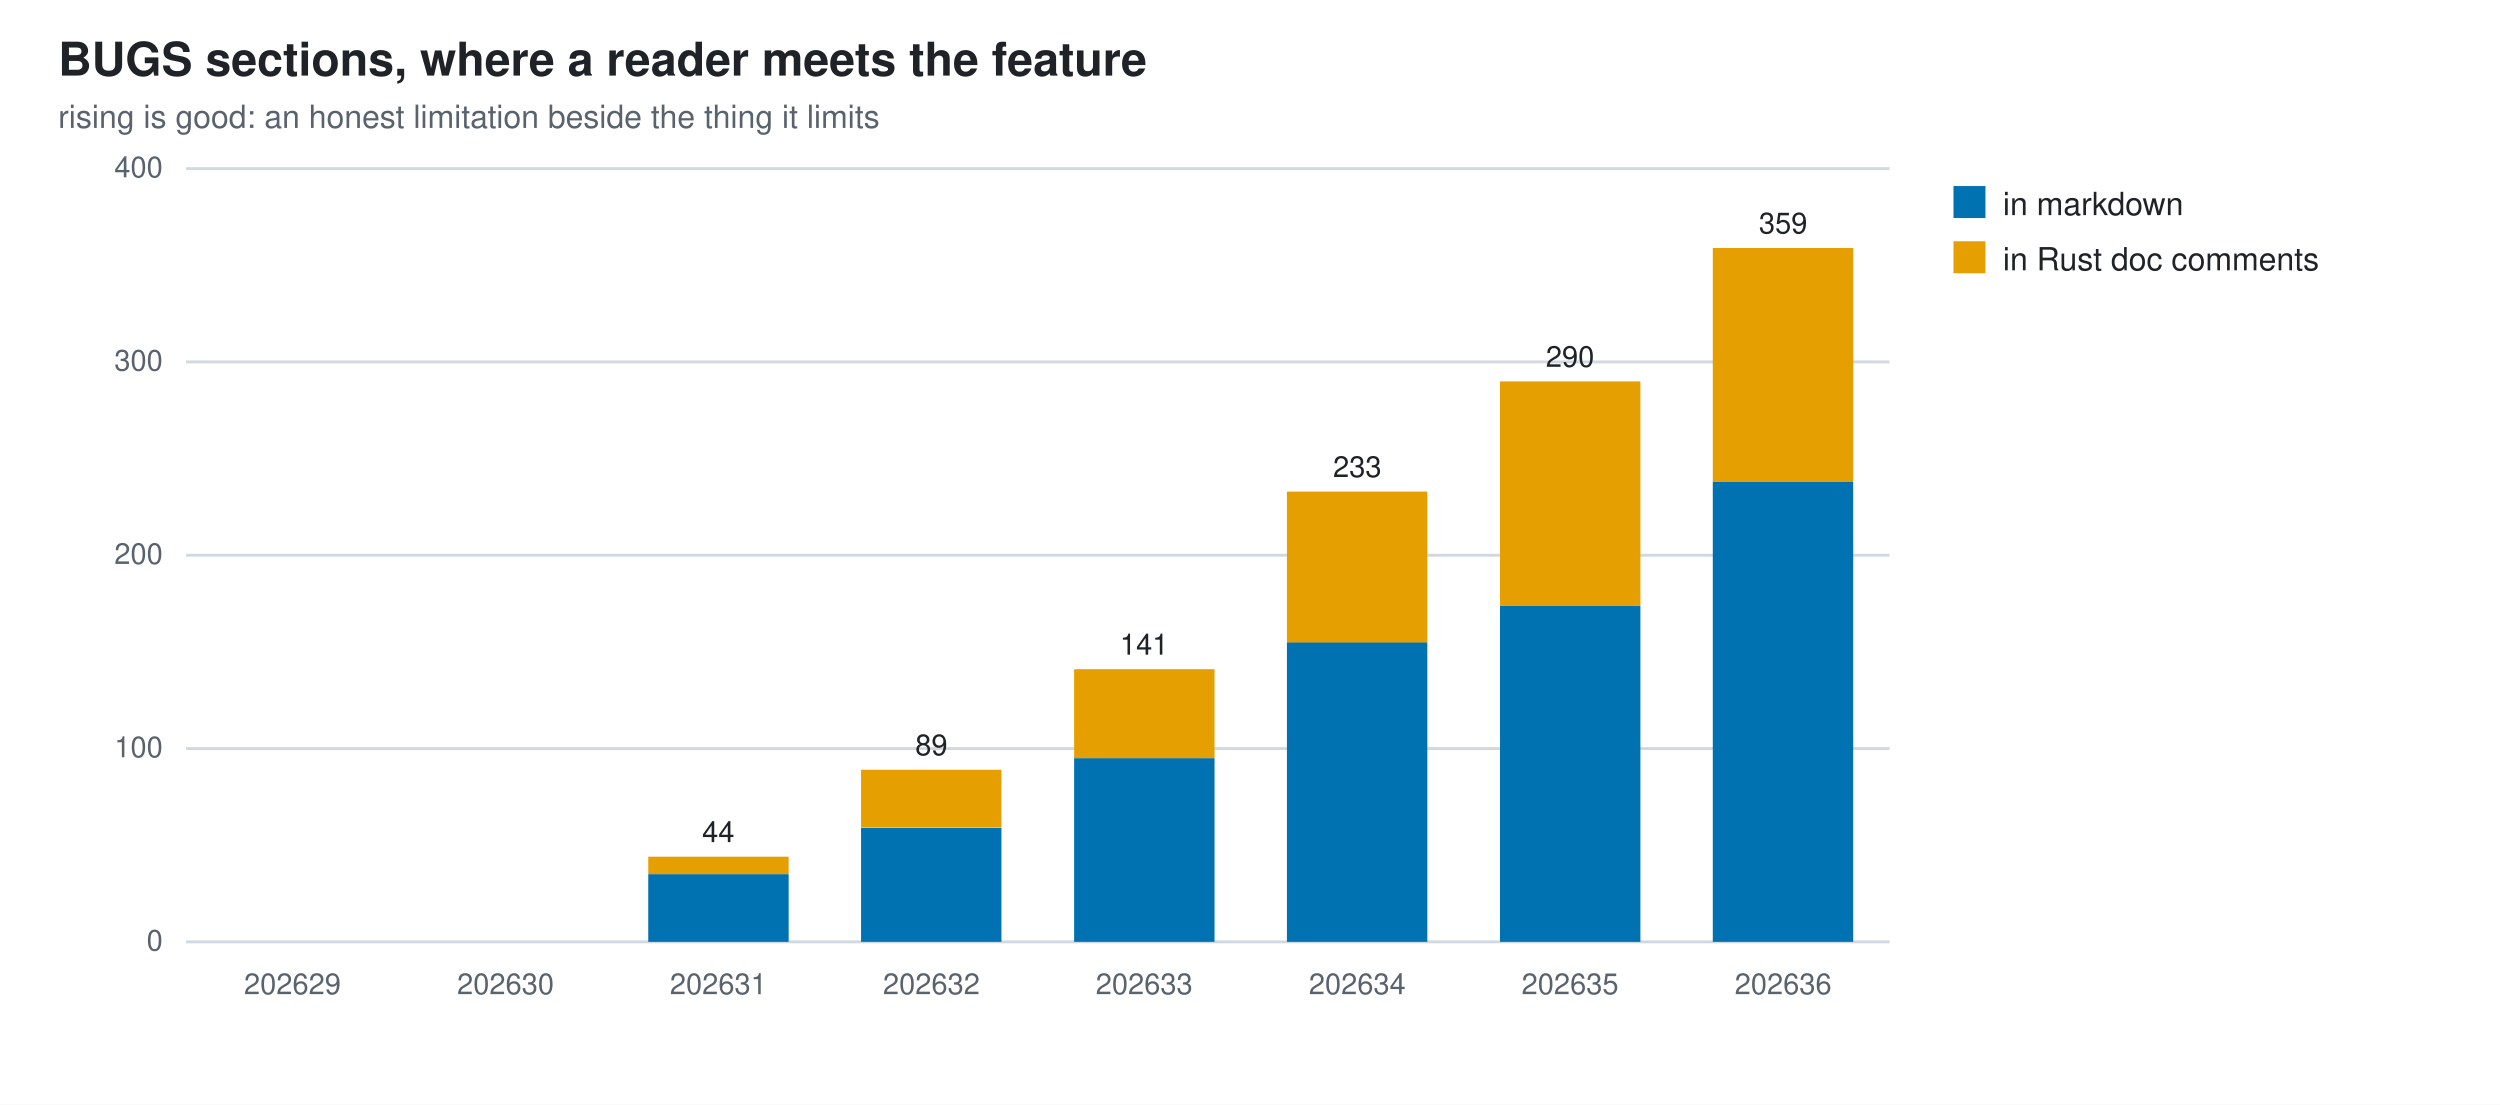
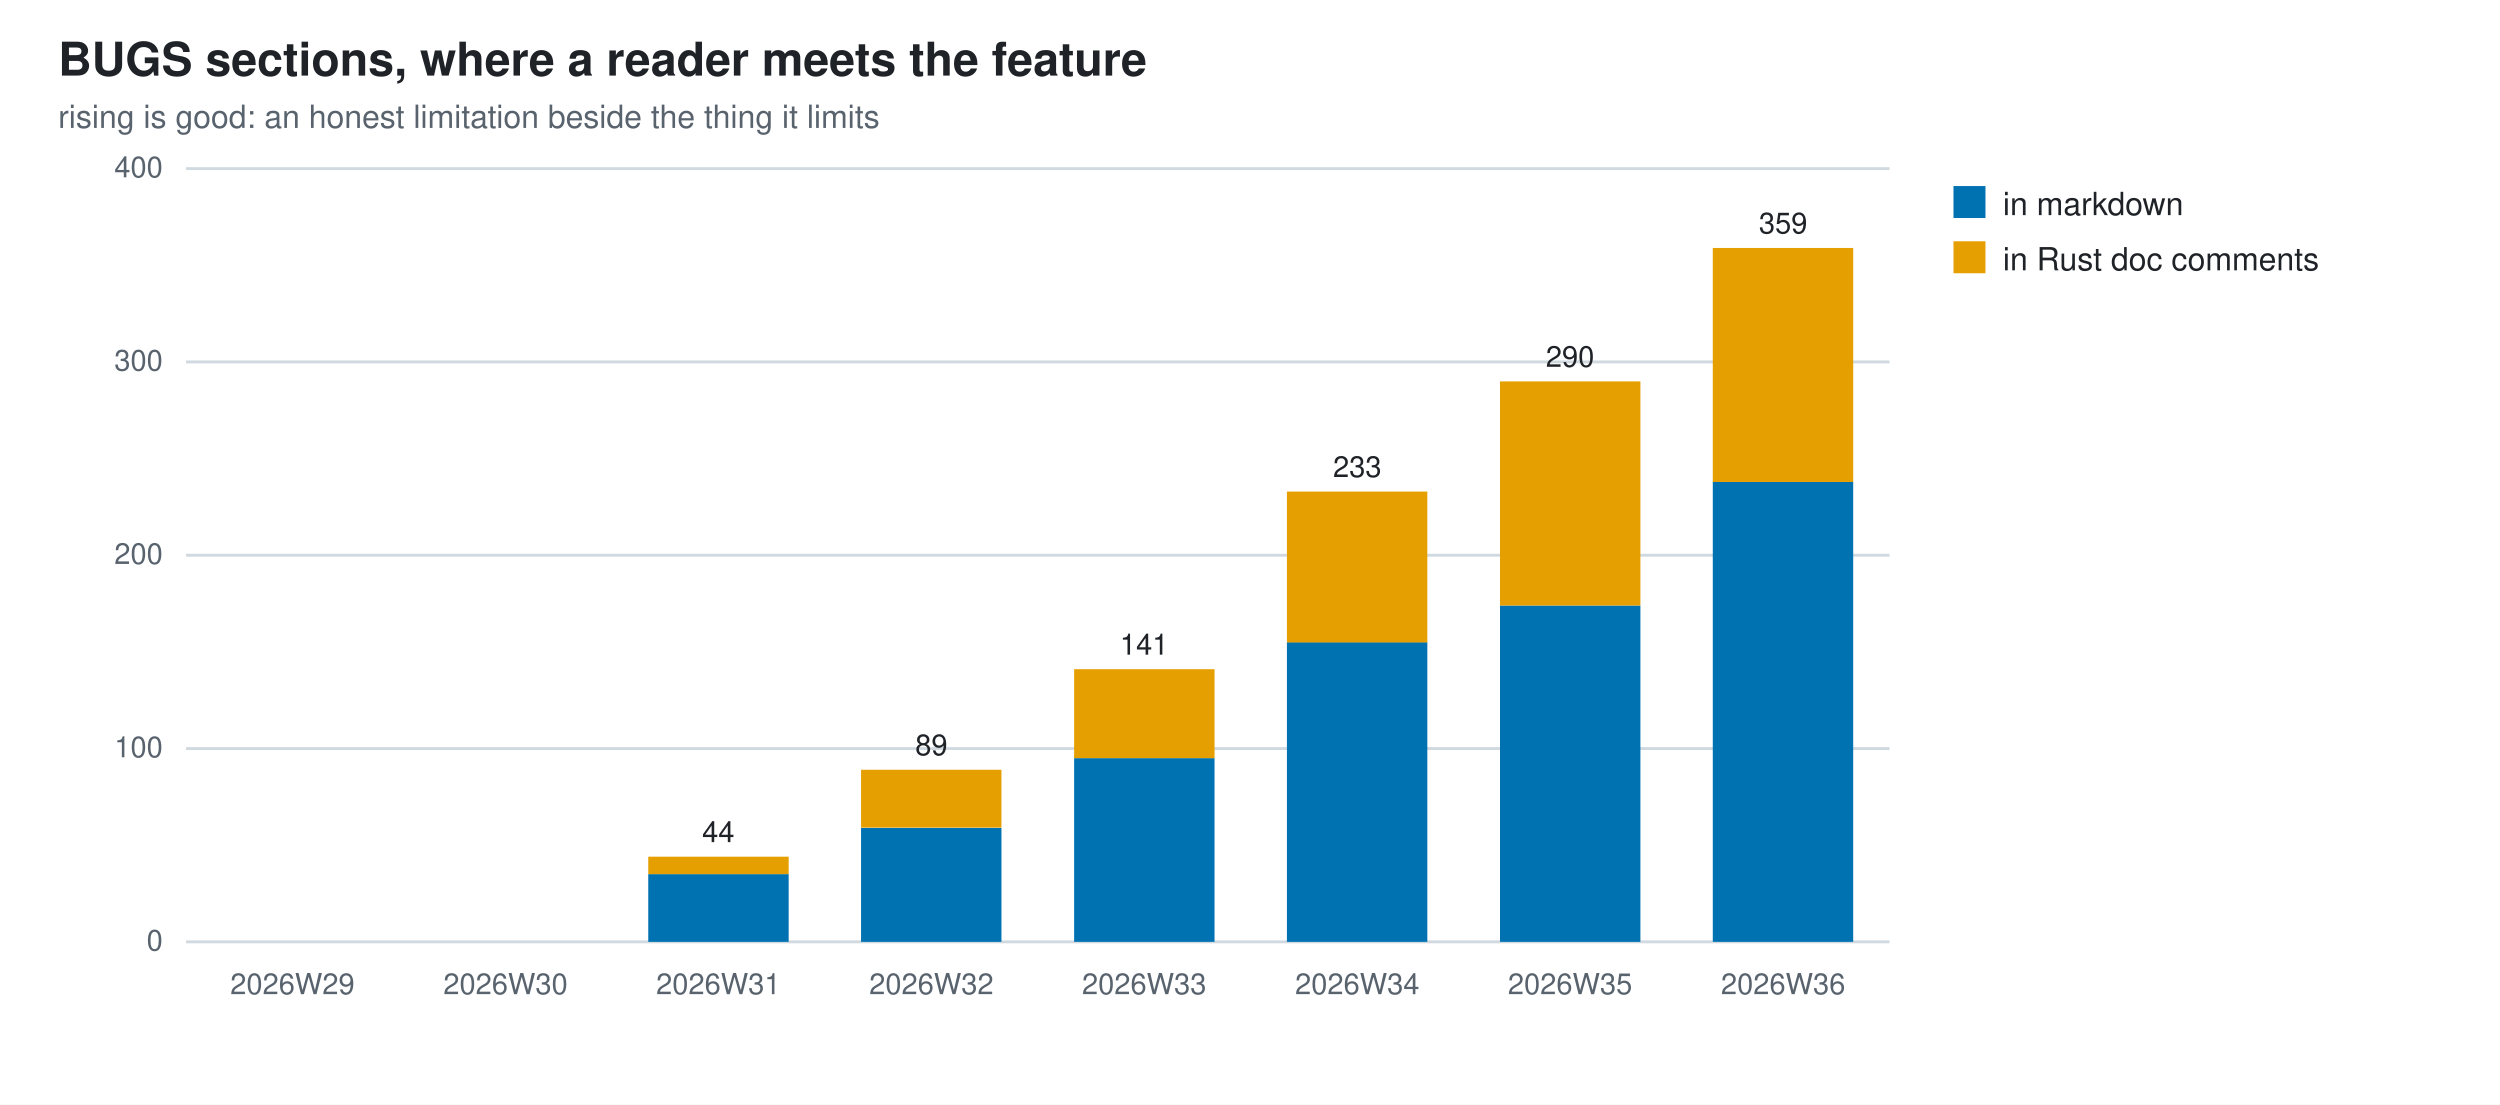
<svg xmlns="http://www.w3.org/2000/svg" width="860" height="380" viewBox="0 0 860 380" role="img" aria-label="BUGS sections, where a reader meets the feature">
  <style>
  .bg{fill:#ffffff} .fg{fill:#1f2328} .mut{fill:#59636e} .grid{stroke:#d1d9e0}
  @media (prefers-color-scheme: dark){
    .bg{fill:#0d1117} .fg{fill:#e6edf3} .mut{fill:#9198a1} .grid{stroke:#30363d}}
  text{font-family:-apple-system,BlinkMacSystemFont,"Segoe UI",Helvetica,Arial,sans-serif}
</style>
  <rect class="bg" width="860" height="380" />
  <text class="fg" x="20" y="26" font-size="16" font-weight="600">BUGS sections, where a reader meets the feature</text>
  <text class="mut" x="20" y="44" font-size="11">rising is good: an honest limitation beside the thing it limits</text>
  <line class="grid" x1="64" y1="324.0" x2="650.0" y2="324.0" stroke-width="1" />
  <text class="mut" x="56" y="327.0" font-size="10" text-anchor="end">0</text>
  <line class="grid" x1="64" y1="257.5" x2="650.0" y2="257.5" stroke-width="1" />
  <text class="mut" x="56" y="260.5" font-size="10" text-anchor="end">100</text>
  <line class="grid" x1="64" y1="191.0" x2="650.0" y2="191.0" stroke-width="1" />
  <text class="mut" x="56" y="194.0" font-size="10" text-anchor="end">200</text>
  <line class="grid" x1="64" y1="124.5" x2="650.0" y2="124.5" stroke-width="1" />
  <text class="mut" x="56" y="127.5" font-size="10" text-anchor="end">300</text>
  <line class="grid" x1="64" y1="58.0" x2="650.0" y2="58.0" stroke-width="1" />
  <text class="mut" x="56" y="61.0" font-size="10" text-anchor="end">400</text>
-   <text class="mut" x="100.6" y="342" font-size="10" text-anchor="middle">202629</text>
-   <text class="mut" x="173.9" y="342" font-size="10" text-anchor="middle">202630</text>
+   <text class="mut" x="100.6" y="342" font-size="10" text-anchor="middle">2026W29</text>
+   <text class="mut" x="173.9" y="342" font-size="10" text-anchor="middle">2026W30</text>
  <rect x="223.0" y="300.7" width="48.3" height="23.3" fill="#0072B2" />
  <rect x="223.0" y="294.7" width="48.3" height="6.0" fill="#E69F00" />
-   <text class="mut" x="247.1" y="342" font-size="10" text-anchor="middle">202631</text>
+   <text class="mut" x="247.1" y="342" font-size="10" text-anchor="middle">2026W31</text>
  <text class="fg" x="247.1" y="289.7" font-size="10" text-anchor="middle">44</text>
  <rect x="296.2" y="284.8" width="48.3" height="39.2" fill="#0072B2" />
  <rect x="296.2" y="264.8" width="48.3" height="19.9" fill="#E69F00" />
-   <text class="mut" x="320.4" y="342" font-size="10" text-anchor="middle">202632</text>
+   <text class="mut" x="320.4" y="342" font-size="10" text-anchor="middle">2026W32</text>
  <text class="fg" x="320.4" y="259.8" font-size="10" text-anchor="middle">89</text>
  <rect x="369.5" y="260.8" width="48.3" height="63.2" fill="#0072B2" />
  <rect x="369.5" y="230.2" width="48.3" height="30.6" fill="#E69F00" />
-   <text class="mut" x="393.6" y="342" font-size="10" text-anchor="middle">202633</text>
+   <text class="mut" x="393.6" y="342" font-size="10" text-anchor="middle">2026W33</text>
  <text class="fg" x="393.6" y="225.2" font-size="10" text-anchor="middle">141</text>
  <rect x="442.7" y="220.9" width="48.3" height="103.1" fill="#0072B2" />
  <rect x="442.7" y="169.1" width="48.3" height="51.9" fill="#E69F00" />
-   <text class="mut" x="466.9" y="342" font-size="10" text-anchor="middle">202634</text>
+   <text class="mut" x="466.9" y="342" font-size="10" text-anchor="middle">2026W34</text>
  <text class="fg" x="466.9" y="164.1" font-size="10" text-anchor="middle">233</text>
  <rect x="516.0" y="208.3" width="48.3" height="115.7" fill="#0072B2" />
  <rect x="516.0" y="131.2" width="48.3" height="77.1" fill="#E69F00" />
-   <text class="mut" x="540.1" y="342" font-size="10" text-anchor="middle">202635</text>
+   <text class="mut" x="540.1" y="342" font-size="10" text-anchor="middle">2026W35</text>
  <text class="fg" x="540.1" y="126.2" font-size="10" text-anchor="middle">290</text>
  <rect x="589.2" y="165.7" width="48.3" height="158.3" fill="#0072B2" />
  <rect x="589.2" y="85.3" width="48.3" height="80.5" fill="#E69F00" />
-   <text class="mut" x="613.4" y="342" font-size="10" text-anchor="middle">202636</text>
+   <text class="mut" x="613.4" y="342" font-size="10" text-anchor="middle">2026W36</text>
  <text class="fg" x="613.4" y="80.3" font-size="10" text-anchor="middle">359</text>
  <rect x="672" y="64" width="11" height="11" fill="#0072B2" />
  <text class="fg" x="689" y="74" font-size="11">in markdown</text>
  <rect x="672" y="83" width="11" height="11" fill="#E69F00" />
  <text class="fg" x="689" y="93" font-size="11">in Rust doc comments</text>
</svg>
